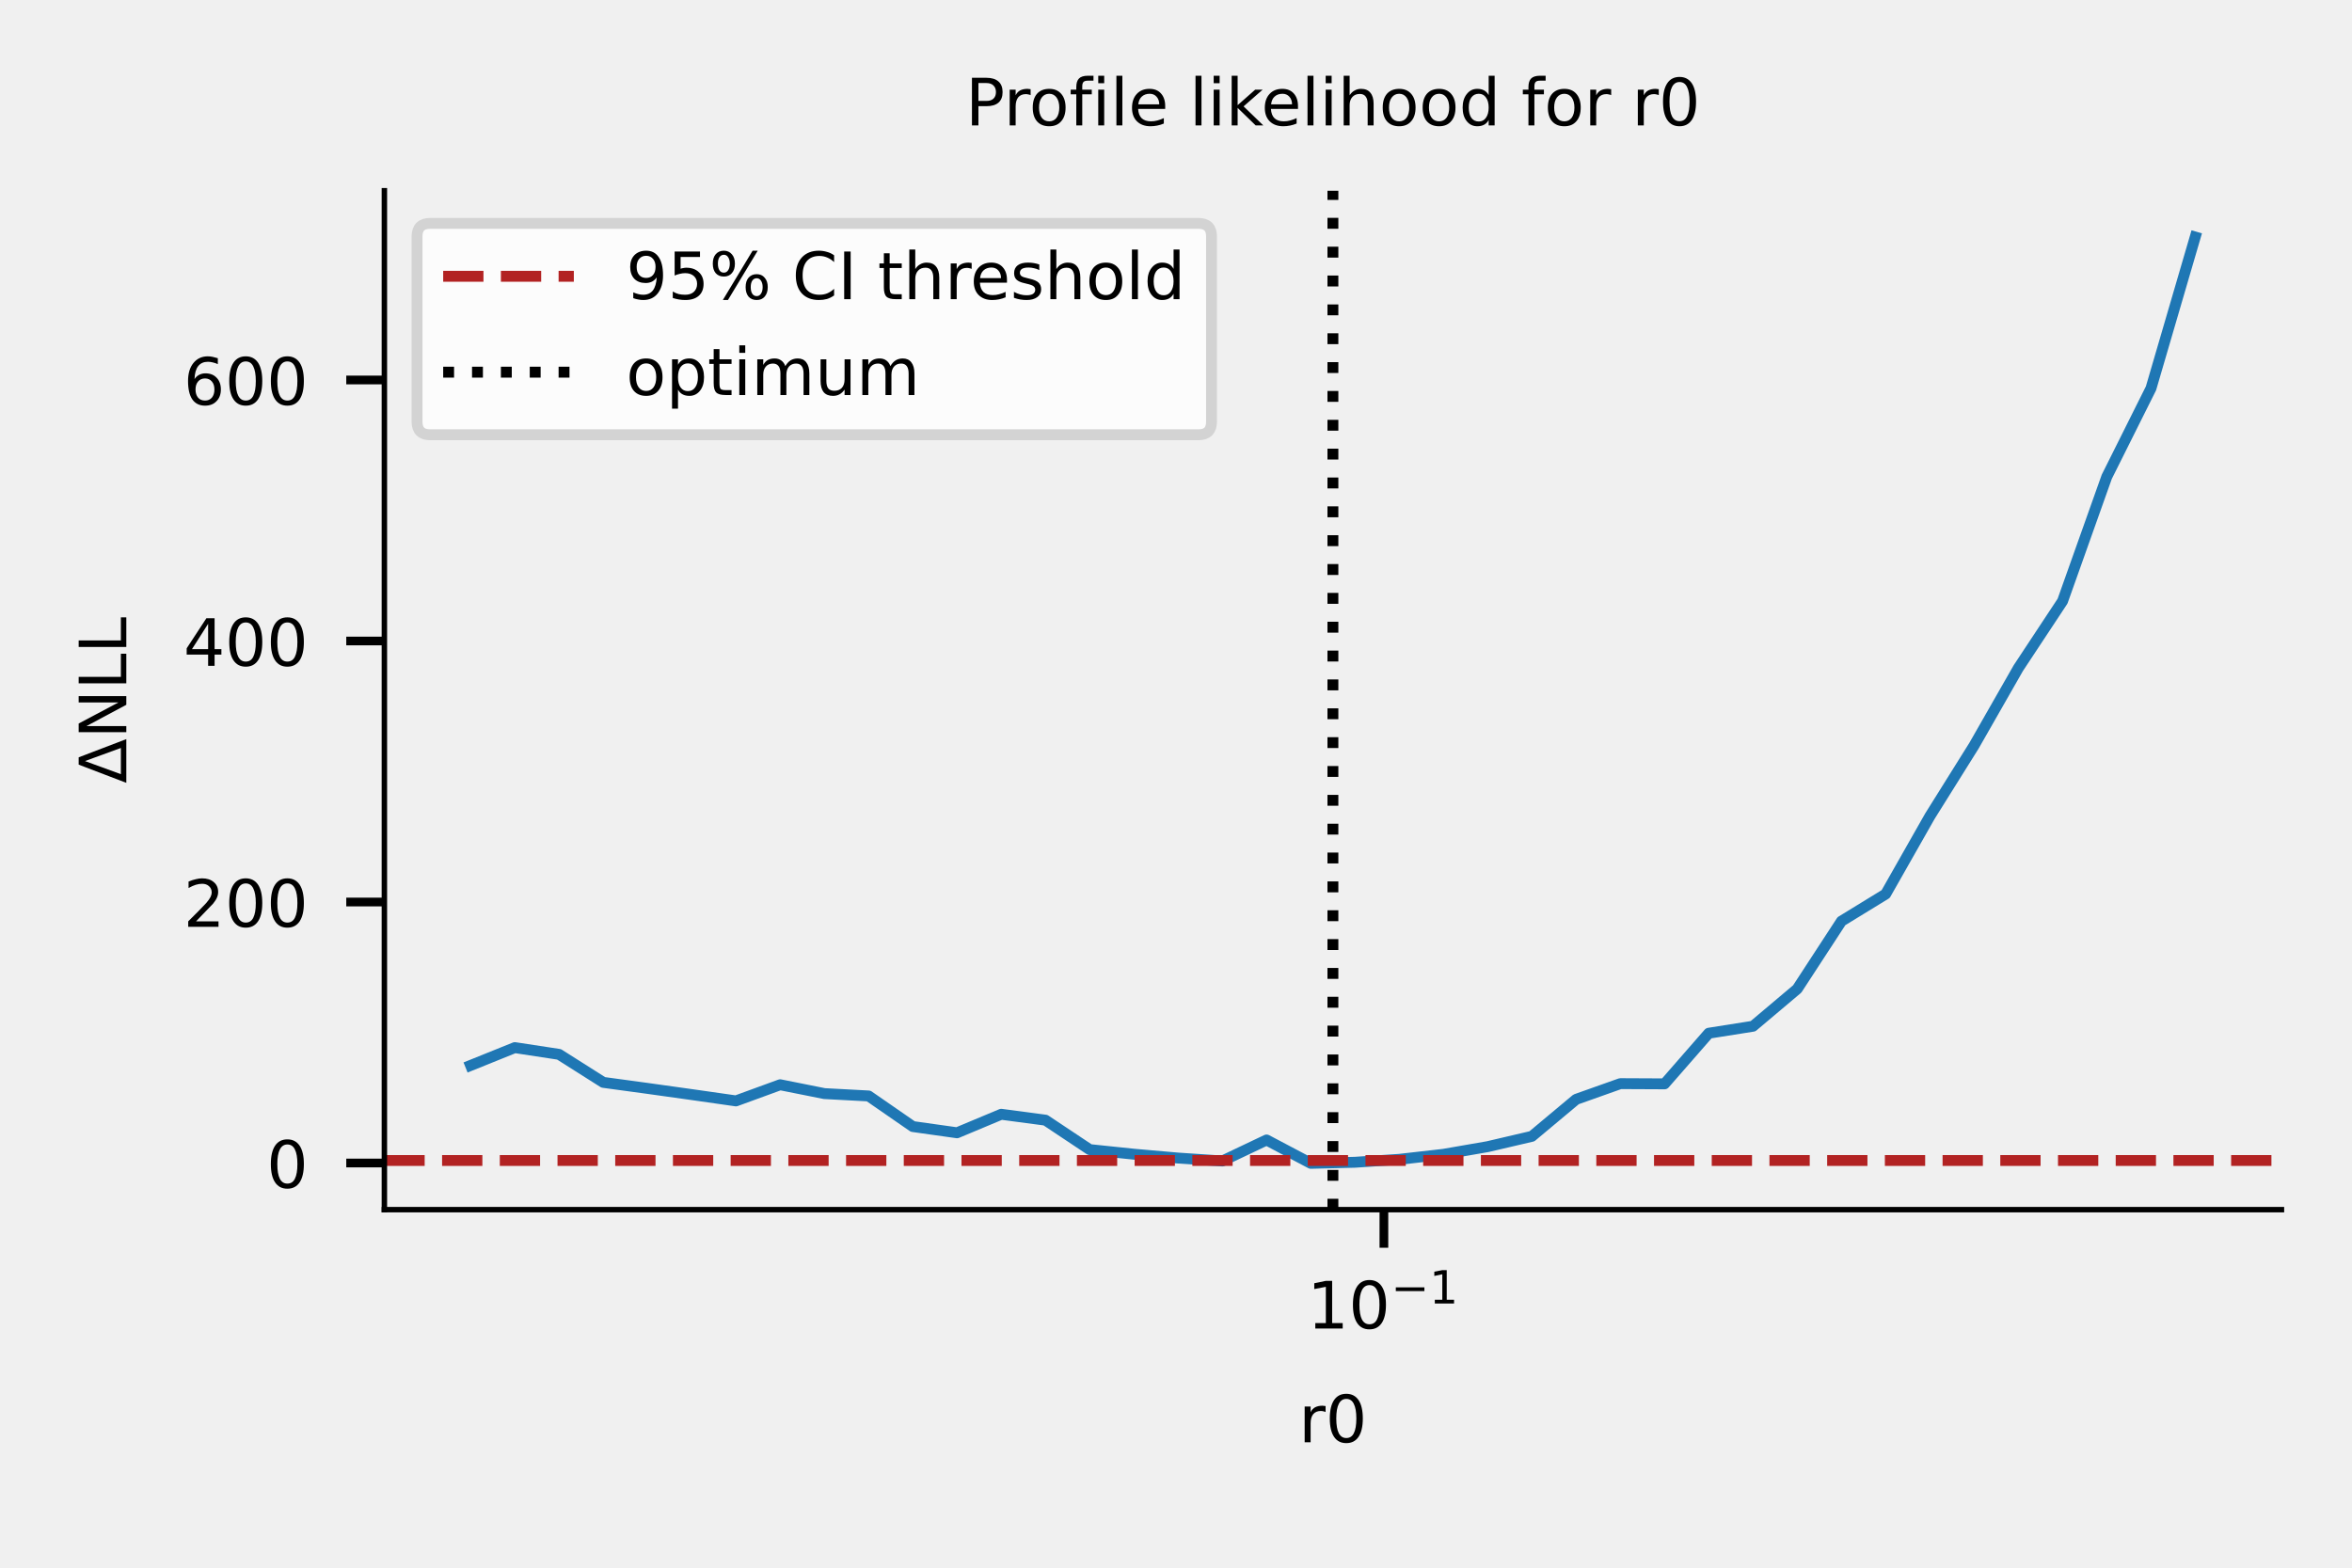
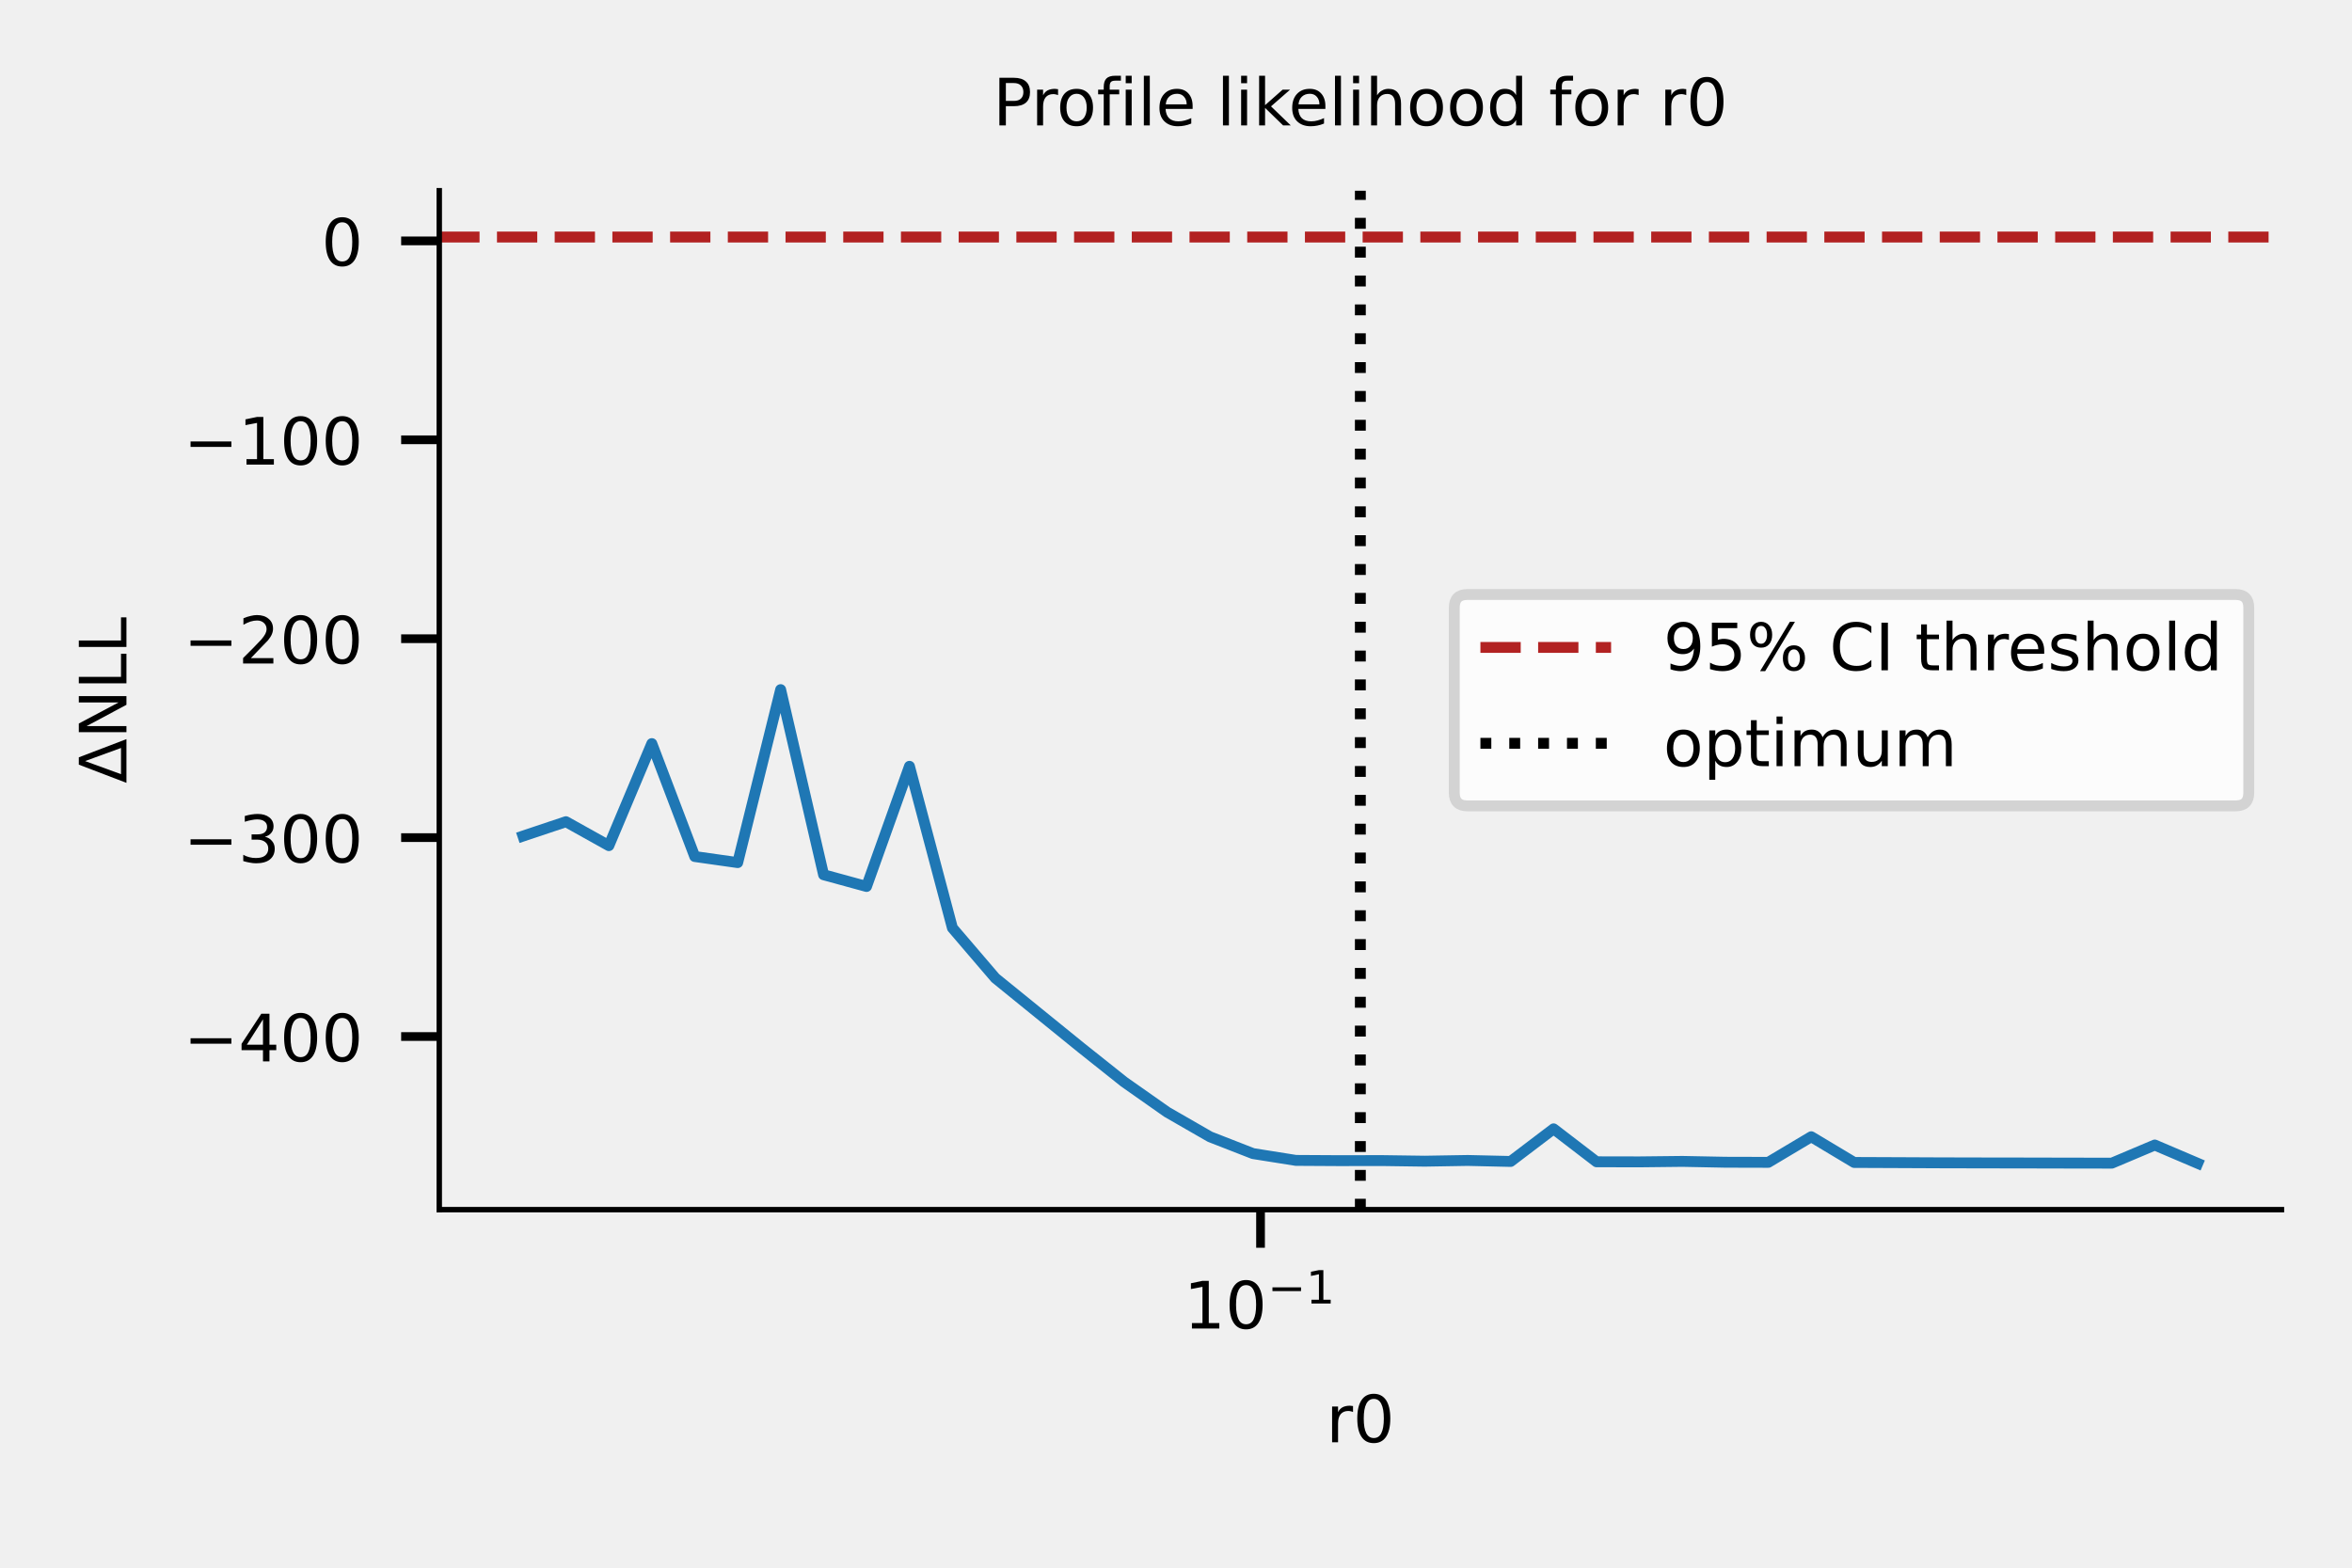
<svg xmlns="http://www.w3.org/2000/svg" xmlns:xlink="http://www.w3.org/1999/xlink" width="216pt" height="144pt" viewBox="0 0 216 144" version="1.1">
  <defs>
    <style type="text/css">*{stroke-linejoin: round; stroke-linecap: butt}</style>
  </defs>
  <g id="figure_1">
    <g id="patch_1">
      <path d="M 0 144  L 216 144  L 216 0  L 0 0  L 0 144  z " style="fill: none" />
    </g>
    <g id="axes_1">
      <g id="patch_2">
-         <path d="M 35.3 111.112  L 209.52 111.112  L 209.52 17.52  L 35.3 17.52  L 35.3 111.112  z " style="fill: none" />
+         <path d="M 40.34 111.112  L 209.52 111.112  L 209.52 17.52  L 40.34 17.52  L 40.34 111.112  z " style="fill: none" />
      </g>
      <g id="matplotlib.axis_1">
        <g id="xtick_1">
          <g id="line2d_1">
            <defs>
-               <path id="m6b0628848b" d="M 0 0  L 0 3.5  " style="stroke: #000000; stroke-width: 0.8" />
+               <path id="m5b055e1ef9" d="M 0 0  L 0 3.5  " style="stroke: #000000; stroke-width: 0.8" />
            </defs>
            <g>
-               <use xlink:href="#m6b0628848b" x="127.093" y="111.112" style="stroke: #000000; stroke-width: 0.8" />
+               <use xlink:href="#m5b055e1ef9" x="115.763" y="111.112" style="stroke: #000000; stroke-width: 0.8" />
            </g>
          </g>
          <g id="text_1">
-             <g transform="translate(120.043 122.6711)">
+             <g transform="translate(108.7133 122.6711)">
              <text>
                <tspan x="0" y="-0.641" style="font-size: 6px; font-family: 'DejaVu Sans'">1</tspan>
                <tspan x="3.817" y="-0.641" style="font-size: 6px; font-family: 'DejaVu Sans'">0</tspan>
                <tspan x="7.692" y="-2.938" style="font-size: 4.2px; font-family: 'DejaVu Sans'">−</tspan>
                <tspan x="11.211" y="-2.938" style="font-size: 4.2px; font-family: 'DejaVu Sans'">1</tspan>
              </text>
            </g>
          </g>
        </g>
        <g id="xtick_2" />
        <g id="xtick_3" />
        <g id="xtick_4" />
        <g id="xtick_5" />
        <g id="xtick_6" />
        <g id="xtick_7" />
        <g id="xtick_8" />
        <g id="xtick_9" />
        <g id="xtick_10" />
        <g id="xtick_11" />
        <g id="xtick_12" />
+         <g id="xtick_13" />
        <g id="text_2">
-           <text style="font-size: 6px; font-family: 'DejaVu Sans', 'Arial', 'Helvetica', 'Lucida Grande', 'Verdana', 'Geneva', 'Lucid', 'Avant Garde', sans-serif; text-anchor: middle" x="122.41" y="132.478" transform="rotate(-0 122.41 132.4779)">r0</text>
+           <text style="font-size: 6px; font-family: 'DejaVu Sans', 'Arial', 'Helvetica', 'Lucida Grande', 'Verdana', 'Geneva', 'Lucid', 'Avant Garde', sans-serif; text-anchor: middle" x="124.93" y="132.478" transform="rotate(-0 124.93 132.4779)">r0</text>
        </g>
      </g>
      <g id="matplotlib.axis_2">
        <g id="ytick_1">
          <g id="line2d_2">
            <defs>
-               <path id="m8d3a169d55" d="M 0 0  L -3.5 0  " style="stroke: #000000; stroke-width: 0.8" />
+               <path id="m71f6d505bf" d="M 0 0  L -3.5 0  " style="stroke: #000000; stroke-width: 0.8" />
            </defs>
            <g>
-               <use xlink:href="#m8d3a169d55" x="35.3" y="106.828" style="stroke: #000000; stroke-width: 0.8" />
+               <use xlink:href="#m71f6d505bf" x="40.34" y="95.211" style="stroke: #000000; stroke-width: 0.8" />
            </g>
          </g>
          <g id="text_3">
-             <text style="font-size: 6px; font-family: 'DejaVu Sans', 'Arial', 'Helvetica', 'Lucida Grande', 'Verdana', 'Geneva', 'Lucid', 'Avant Garde', sans-serif; text-anchor: end" x="28.3" y="109.108" transform="rotate(-0 28.3 109.1076)">0</text>
+             <text style="font-size: 6px; font-family: 'DejaVu Sans', 'Arial', 'Helvetica', 'Lucida Grande', 'Verdana', 'Geneva', 'Lucid', 'Avant Garde', sans-serif; text-anchor: end" x="33.34" y="97.49" transform="rotate(-0 33.34 97.49008)">−400</text>
          </g>
        </g>
        <g id="ytick_2">
          <g id="line2d_3">
            <g>
-               <use xlink:href="#m8d3a169d55" x="35.3" y="82.854" style="stroke: #000000; stroke-width: 0.8" />
+               <use xlink:href="#m71f6d505bf" x="40.34" y="76.939" style="stroke: #000000; stroke-width: 0.8" />
            </g>
          </g>
          <g id="text_4">
-             <text style="font-size: 6px; font-family: 'DejaVu Sans', 'Arial', 'Helvetica', 'Lucida Grande', 'Verdana', 'Geneva', 'Lucid', 'Avant Garde', sans-serif; text-anchor: end" x="28.3" y="85.133" transform="rotate(-0 28.3 85.13317)">200</text>
+             <text style="font-size: 6px; font-family: 'DejaVu Sans', 'Arial', 'Helvetica', 'Lucida Grande', 'Verdana', 'Geneva', 'Lucid', 'Avant Garde', sans-serif; text-anchor: end" x="33.34" y="79.219" transform="rotate(-0 33.34 79.21869)">−300</text>
          </g>
        </g>
        <g id="ytick_3">
          <g id="line2d_4">
            <g>
-               <use xlink:href="#m8d3a169d55" x="35.3" y="58.879" style="stroke: #000000; stroke-width: 0.8" />
+               <use xlink:href="#m71f6d505bf" x="40.34" y="58.668" style="stroke: #000000; stroke-width: 0.8" />
            </g>
          </g>
          <g id="text_5">
-             <text style="font-size: 6px; font-family: 'DejaVu Sans', 'Arial', 'Helvetica', 'Lucida Grande', 'Verdana', 'Geneva', 'Lucid', 'Avant Garde', sans-serif; text-anchor: end" x="28.3" y="61.159" transform="rotate(-0 28.3 61.15873)">400</text>
+             <text style="font-size: 6px; font-family: 'DejaVu Sans', 'Arial', 'Helvetica', 'Lucida Grande', 'Verdana', 'Geneva', 'Lucid', 'Avant Garde', sans-serif; text-anchor: end" x="33.34" y="60.947" transform="rotate(-0 33.34 60.9473)">−200</text>
          </g>
        </g>
        <g id="ytick_4">
          <g id="line2d_5">
            <g>
-               <use xlink:href="#m8d3a169d55" x="35.3" y="34.905" style="stroke: #000000; stroke-width: 0.8" />
+               <use xlink:href="#m71f6d505bf" x="40.34" y="40.396" style="stroke: #000000; stroke-width: 0.8" />
            </g>
          </g>
          <g id="text_6">
-             <text style="font-size: 6px; font-family: 'DejaVu Sans', 'Arial', 'Helvetica', 'Lucida Grande', 'Verdana', 'Geneva', 'Lucid', 'Avant Garde', sans-serif; text-anchor: end" x="28.3" y="37.184" transform="rotate(-0 28.3 37.18428)">600</text>
+             <text style="font-size: 6px; font-family: 'DejaVu Sans', 'Arial', 'Helvetica', 'Lucida Grande', 'Verdana', 'Geneva', 'Lucid', 'Avant Garde', sans-serif; text-anchor: end" x="33.34" y="42.676" transform="rotate(-0 33.34 42.67591)">−100</text>
          </g>
        </g>
-         <g id="text_7">
-           <text style="font-size: 6px; font-family: 'DejaVu Sans', 'Arial', 'Helvetica', 'Lucida Grande', 'Verdana', 'Geneva', 'Lucid', 'Avant Garde', sans-serif; text-anchor: middle" x="11.6" y="64.316" transform="rotate(-90 11.59969 64.316)">ΔNLL</text>
+         <g id="ytick_5">
+           <g id="line2d_6">
+             <g>
+               <use xlink:href="#m71f6d505bf" x="40.34" y="22.125" style="stroke: #000000; stroke-width: 0.8" />
+             </g>
+           </g>
+           <g id="text_7">
+             <text style="font-size: 6px; font-family: 'DejaVu Sans', 'Arial', 'Helvetica', 'Lucida Grande', 'Verdana', 'Geneva', 'Lucid', 'Avant Garde', sans-serif; text-anchor: end" x="33.34" y="24.405" transform="rotate(-0 33.34 24.40452)">0</text>
+           </g>
+         </g>
+         <g id="text_8">
+           <text style="font-size: 6px; font-family: 'DejaVu Sans', 'Arial', 'Helvetica', 'Lucida Grande', 'Verdana', 'Geneva', 'Lucid', 'Avant Garde', sans-serif; text-anchor: middle" x="11.612" y="64.316" transform="rotate(-90 11.61187 64.316)">ΔNLL</text>
        </g>
      </g>
-       <g id="line2d_6">
-         <path d="M 43.219 97.867  L 47.28 96.229  L 51.341 96.848  L 55.402 99.422  L 59.463 99.975  L 63.524 100.543  L 67.586 101.123  L 71.647 99.64  L 75.708 100.452  L 79.769 100.669  L 83.83 103.48  L 87.891 104.052  L 91.952 102.352  L 96.013 102.892  L 100.074 105.597  L 104.135 106.019  L 108.196 106.374  L 112.257 106.644  L 116.318 104.713  L 120.379 106.858  L 124.441 106.759  L 128.502 106.491  L 132.563 106.03  L 136.624 105.326  L 140.685 104.377  L 144.746 100.981  L 148.807 99.538  L 152.868 99.557  L 156.929 94.906  L 160.99 94.265  L 165.051 90.84  L 169.112 84.614  L 173.173 82.125  L 177.234 74.972  L 181.296 68.477  L 185.357 61.366  L 189.418 55.218  L 193.479 43.795  L 197.54 35.667  L 201.601 21.774  " clip-path="url(#p7800a7d97c)" style="fill: none; stroke: #1f77b4; stroke-linecap: square" />
-       </g>
      <g id="line2d_7">
-         <path d="M 35.3 106.598  L 209.52 106.598  " clip-path="url(#p7800a7d97c)" style="fill: none; stroke-dasharray: 3.7,1.6; stroke-dashoffset: 0; stroke: #b22222" />
+         <path d="M 48.03 76.798  L 51.974 75.477  L 55.917 77.676  L 59.861 68.303  L 63.804 78.676  L 67.748 79.235  L 71.692 63.346  L 75.635 80.349  L 79.579 81.427  L 83.522 70.388  L 87.466 85.235  L 91.409 89.842  L 95.353 93.044  L 99.297 96.245  L 103.24 99.383  L 107.184 102.155  L 111.127 104.423  L 115.071 105.962  L 119.015 106.589  L 122.958 106.612  L 126.902 106.605  L 130.845 106.66  L 134.789 106.594  L 138.733 106.685  L 142.676 103.69  L 146.62 106.716  L 150.563 106.724  L 154.507 106.68  L 158.451 106.757  L 162.394 106.767  L 166.338 104.415  L 170.281 106.778  L 174.225 106.794  L 178.168 106.812  L 182.112 106.821  L 186.056 106.827  L 189.999 106.836  L 193.943 106.842  L 197.886 105.176  L 201.83 106.858  " clip-path="url(#pf519d1182d)" style="fill: none; stroke: #1f77b4; stroke-linecap: square" />
      </g>
      <g id="line2d_8">
-         <path d="M 122.41 111.112  L 122.41 17.52  " clip-path="url(#p7800a7d97c)" style="fill: none; stroke-dasharray: 1,1.65; stroke-dashoffset: 0; stroke: #000000" />
+         <path d="M 40.34 21.774  L 209.52 21.774  " clip-path="url(#pf519d1182d)" style="fill: none; stroke-dasharray: 3.7,1.6; stroke-dashoffset: 0; stroke: #b22222" />
+       </g>
+       <g id="line2d_9">
+         <path d="M 124.93 111.112  L 124.93 17.52  " clip-path="url(#pf519d1182d)" style="fill: none; stroke-dasharray: 1,1.65; stroke-dashoffset: 0; stroke: #000000" />
      </g>
      <g id="patch_3">
-         <path d="M 35.3 111.112  L 35.3 17.52  " style="fill: none; stroke: #000000; stroke-width: 0.5; stroke-linejoin: miter; stroke-linecap: square" />
+         <path d="M 40.34 111.112  L 40.34 17.52  " style="fill: none; stroke: #000000; stroke-width: 0.5; stroke-linejoin: miter; stroke-linecap: square" />
      </g>
      <g id="patch_4">
-         <path d="M 35.3 111.112  L 209.52 111.112  " style="fill: none; stroke: #000000; stroke-width: 0.5; stroke-linejoin: miter; stroke-linecap: square" />
+         <path d="M 40.34 111.112  L 209.52 111.112  " style="fill: none; stroke: #000000; stroke-width: 0.5; stroke-linejoin: miter; stroke-linecap: square" />
      </g>
-       <g id="text_8">
-         <text style="font-size: 6px; font-family: 'DejaVu Sans', 'Arial', 'Helvetica', 'Lucida Grande', 'Verdana', 'Geneva', 'Lucid', 'Avant Garde', sans-serif; text-anchor: middle" x="122.41" y="11.52" transform="rotate(-0 122.41 11.52)">Profile likelihood for r0</text>
+       <g id="text_9">
+         <text style="font-size: 6px; font-family: 'DejaVu Sans', 'Arial', 'Helvetica', 'Lucida Grande', 'Verdana', 'Geneva', 'Lucid', 'Avant Garde', sans-serif; text-anchor: middle" x="124.93" y="11.52" transform="rotate(-0 124.93 11.52)">Profile likelihood for r0</text>
      </g>
      <g id="legend_1">
        <g id="patch_5">
-           <path d="M 39.5 39.934  L 110.063 39.934  Q 111.263 39.934 111.263 38.734  L 111.263 21.72  Q 111.263 20.52 110.063 20.52  L 39.5 20.52  Q 38.3 20.52 38.3 21.72  L 38.3 38.734  Q 38.3 39.934 39.5 39.934  z " style="fill: #ffffff; opacity: 0.8; stroke: #cccccc; stroke-linejoin: miter" />
-         </g>
-         <g id="line2d_9">
-           <path d="M 40.7 25.379  L 46.7 25.379  L 52.7 25.379  " style="fill: none; stroke-dasharray: 3.7,1.6; stroke-dashoffset: 0; stroke: #b22222" />
-         </g>
-         <g id="text_9">
-           <text style="font-size: 6px; font-family: 'DejaVu Sans', 'Arial', 'Helvetica', 'Lucida Grande', 'Verdana', 'Geneva', 'Lucid', 'Avant Garde', sans-serif; text-anchor: start" x="57.5" y="27.479" transform="rotate(-0 57.5 27.47906)">95% CI threshold</text>
+           <path d="M 134.757 74.023  L 205.32 74.023  Q 206.52 74.023 206.52 72.823  L 206.52 55.809  Q 206.52 54.609 205.32 54.609  L 134.757 54.609  Q 133.557 54.609 133.557 55.809  L 133.557 72.823  Q 133.557 74.023 134.757 74.023  z " style="fill: #ffffff; opacity: 0.8; stroke: #cccccc; stroke-linejoin: miter" />
        </g>
        <g id="line2d_10">
-           <path d="M 40.7 34.186  L 46.7 34.186  L 52.7 34.186  " style="fill: none; stroke-dasharray: 1,1.65; stroke-dashoffset: 0; stroke: #000000" />
+           <path d="M 135.957 59.468  L 141.957 59.468  L 147.957 59.468  " style="fill: none; stroke-dasharray: 3.7,1.6; stroke-dashoffset: 0; stroke: #b22222" />
        </g>
        <g id="text_10">
-           <text style="font-size: 6px; font-family: 'DejaVu Sans', 'Arial', 'Helvetica', 'Lucida Grande', 'Verdana', 'Geneva', 'Lucid', 'Avant Garde', sans-serif; text-anchor: start" x="57.5" y="36.286" transform="rotate(-0 57.5 36.28594)">optimum</text>
+           <text style="font-size: 6px; font-family: 'DejaVu Sans', 'Arial', 'Helvetica', 'Lucida Grande', 'Verdana', 'Geneva', 'Lucid', 'Avant Garde', sans-serif; text-anchor: start" x="152.757" y="61.568" transform="rotate(-0 152.7572 61.56819)">95% CI threshold</text>
+         </g>
+         <g id="line2d_11">
+           <path d="M 135.957 68.275  L 141.957 68.275  L 147.957 68.275  " style="fill: none; stroke-dasharray: 1,1.65; stroke-dashoffset: 0; stroke: #000000" />
+         </g>
+         <g id="text_11">
+           <text style="font-size: 6px; font-family: 'DejaVu Sans', 'Arial', 'Helvetica', 'Lucida Grande', 'Verdana', 'Geneva', 'Lucid', 'Avant Garde', sans-serif; text-anchor: start" x="152.757" y="70.375" transform="rotate(-0 152.7572 70.37506)">optimum</text>
        </g>
      </g>
    </g>
  </g>
  <defs>
-     <clipPath id="p7800a7d97c">
-       <rect x="35.3" y="17.52" width="174.22" height="93.592" />
+     <clipPath id="pf519d1182d">
+       <rect x="40.34" y="17.52" width="169.18" height="93.592" />
    </clipPath>
  </defs>
</svg>
